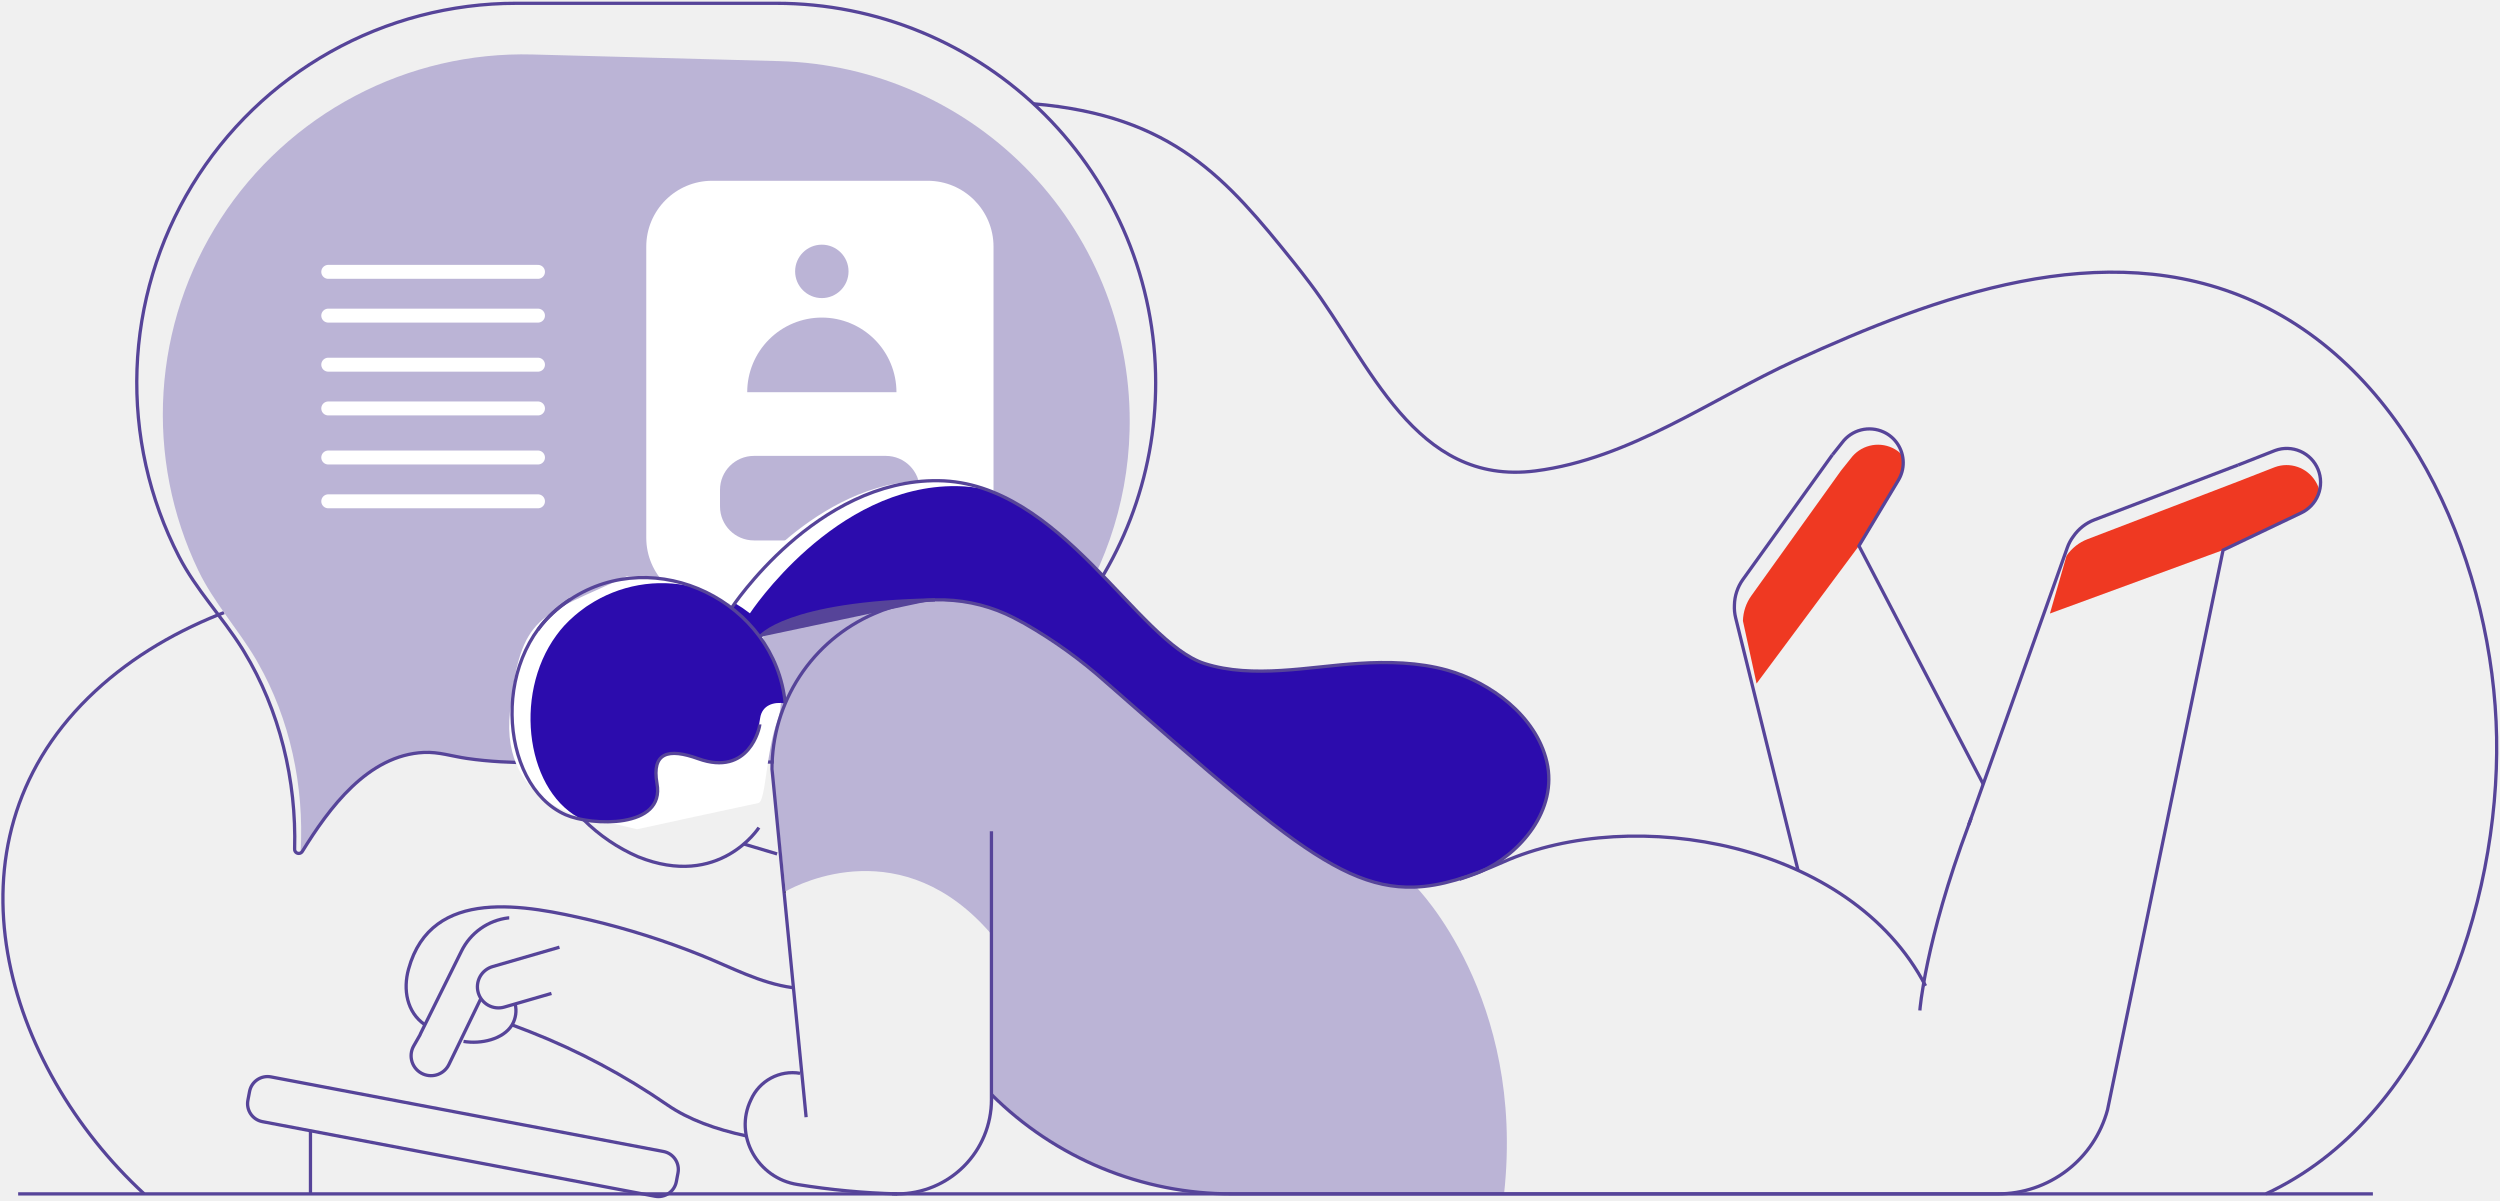
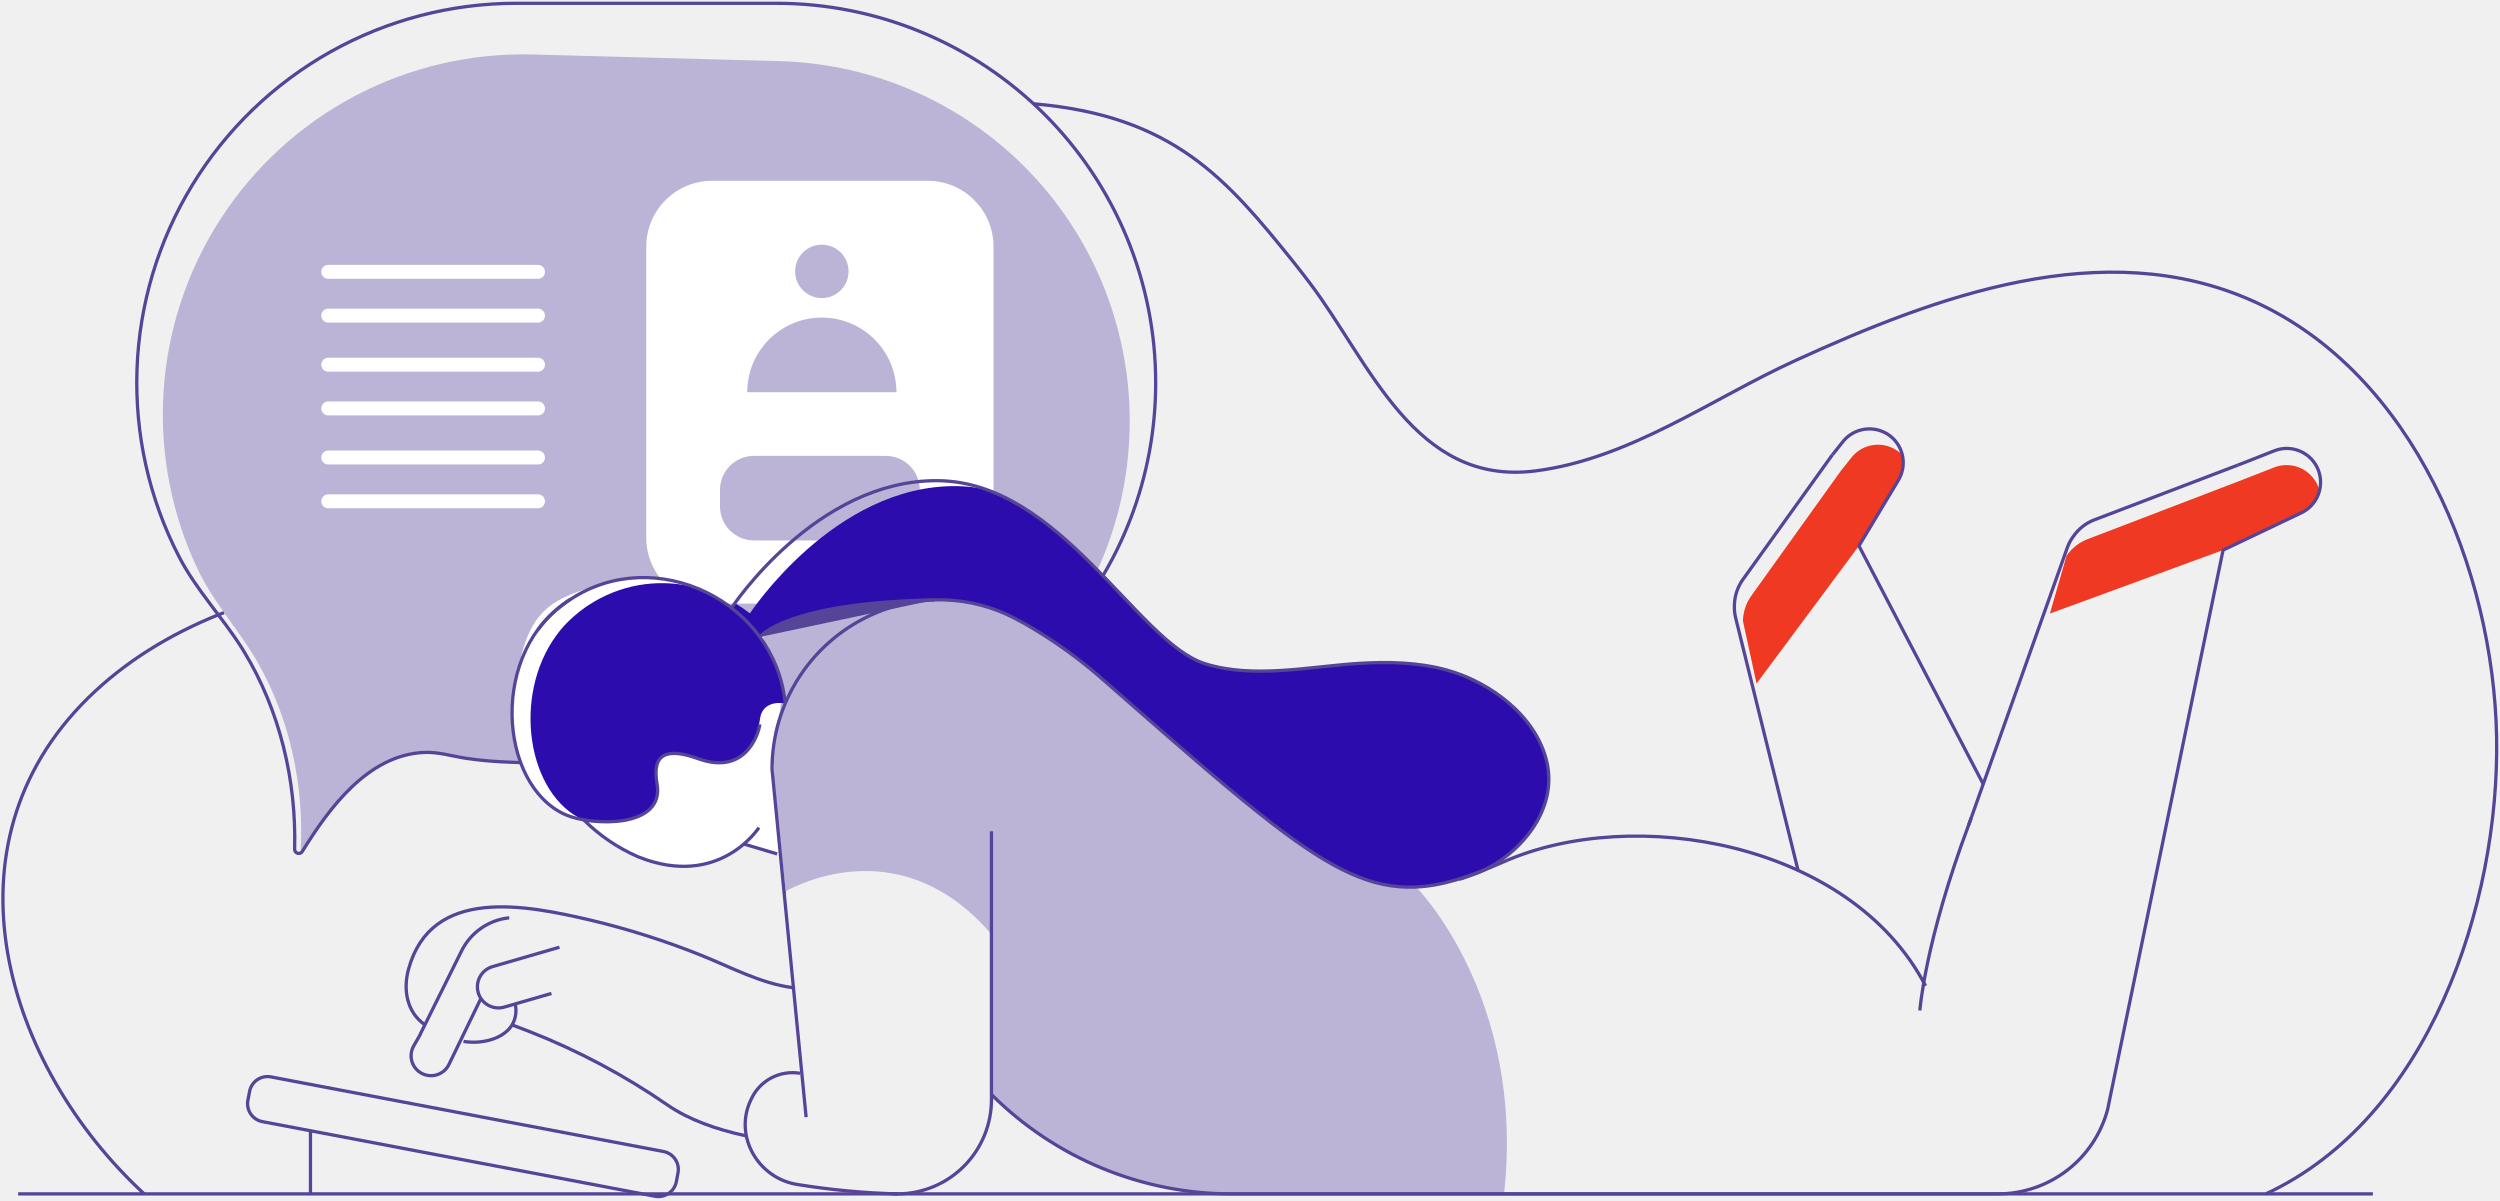
<svg xmlns="http://www.w3.org/2000/svg" width="758" height="364" viewBox="0 0 758 364" fill="none">
  <path d="M43.7 361.979C1.517 323.023 -18.797 256.383 26.73 211.596C37.996 200.523 51.631 192.273 66.216 186.392C66.796 186.182 67.367 185.947 67.946 185.737" stroke="#564499" stroke-miterlimit="10" />
  <path d="M313.382 31.471C355.775 35.083 371.956 54.28 392.245 79.518C393.926 81.61 395.547 83.719 397.143 85.827C415.29 109.763 428.875 147.468 465.564 142.78C494.229 139.108 518.769 120.995 544.452 109.267C586.786 89.944 637.707 70.856 683.217 91.33C731.995 113.266 756.031 173.075 756.972 223.525C757.888 274.244 736.363 339.093 687.006 361.979" stroke="#564499" stroke-miterlimit="10" />
  <path d="M342.493 130.574C341.921 153.174 334.315 175.032 320.734 193.105C320.703 193.134 320.677 193.168 320.658 193.206C319.373 194.592 318.062 195.979 316.726 197.314C306.063 208.019 293.388 216.511 279.432 222.3C265.475 228.088 250.511 231.061 235.402 231.046H235.091C217.65 231.046 200.217 231.105 182.801 231.105C169.056 231.105 155.152 231.945 141.542 229.954C137.165 229.323 133.032 227.937 128.554 228.139C111.482 228.929 99.754 245.084 91.663 258.148C91.557 258.318 91.413 258.462 91.243 258.568C91.183 258.419 91.154 258.258 91.159 258.098C92.235 238.405 87.967 218.04 78.146 200.885C77.969 200.549 77.784 200.23 77.6 199.919C72.13 190.677 64.847 182.738 60.158 173.035C52.045 156.166 48.404 137.494 49.584 118.813C50.763 100.132 56.725 82.068 66.896 66.353C77.067 50.639 91.106 37.803 107.665 29.076C124.225 20.349 142.749 16.025 161.462 16.518L236.317 18.534C265.253 19.315 292.695 31.556 312.606 52.567C332.518 73.578 343.268 101.638 342.493 130.574Z" fill="#BBB4D6" />
  <path d="M350.399 116.022C350.44 144.511 339.863 171.994 320.734 193.105C320.703 193.133 320.676 193.168 320.658 193.205C319.373 194.592 318.062 195.978 316.726 197.314C306.063 208.019 293.388 216.51 279.432 222.299C265.475 228.088 250.511 231.06 235.401 231.045H235.091C217.649 231.045 200.217 231.104 182.801 231.104C169.056 231.104 155.152 231.944 141.542 229.953C137.165 229.323 133.031 227.936 128.553 228.138C111.482 228.928 99.754 245.084 91.663 258.148C91.557 258.317 91.413 258.461 91.243 258.568C91.051 258.688 90.829 258.753 90.602 258.758C90.375 258.763 90.152 258.705 89.955 258.592C89.759 258.479 89.597 258.315 89.486 258.117C89.375 257.918 89.32 257.694 89.328 257.467C89.907 236.674 84.825 215.368 73.987 197.557C73.802 197.221 73.592 196.877 73.382 196.566C67.358 187.005 59.478 178.839 54.269 168.758C45.223 151.224 40.84 131.658 41.54 111.942C42.24 92.225 48 73.019 58.266 56.171C68.532 39.323 82.959 25.399 100.16 15.738C117.361 6.075 136.758 1 156.488 1H235.401C250.504 1.001 265.46 3.977 279.413 9.758C293.366 15.539 306.045 24.012 316.723 34.693C327.402 45.374 335.872 58.053 341.65 72.008C347.428 85.963 350.401 100.919 350.399 116.022Z" stroke="#564499" stroke-miterlimit="10" />
  <path d="M281.256 54.81H215.928C204.894 54.81 195.949 63.755 195.949 74.789V163.036C195.949 174.071 204.894 183.015 215.928 183.015H281.256C292.29 183.015 301.235 174.071 301.235 163.036V74.789C301.235 63.755 292.29 54.81 281.256 54.81Z" fill="white" />
  <path d="M249.179 90.381C253.652 90.381 257.278 86.755 257.278 82.282C257.278 77.809 253.652 74.183 249.179 74.183C244.707 74.183 241.081 77.809 241.081 82.282C241.081 86.755 244.707 90.381 249.179 90.381Z" fill="#BBB4D6" />
  <path d="M226.555 118.914C226.555 112.913 228.938 107.159 233.182 102.916C237.424 98.673 243.179 96.289 249.179 96.289C255.18 96.289 260.935 98.673 265.177 102.916C269.421 107.159 271.804 112.913 271.804 118.914H226.555Z" fill="#BBB4D6" />
  <path d="M268.579 138.227H228.597C222.913 138.227 218.305 142.834 218.305 148.519V153.568C218.305 159.251 222.913 163.86 228.597 163.86H268.579C274.263 163.86 278.87 159.251 278.87 153.568V148.519C278.87 142.834 274.263 138.227 268.579 138.227Z" fill="#BBB4D6" />
  <path d="M163.117 95.698H99.527" stroke="white" stroke-width="4.23" stroke-linecap="round" stroke-linejoin="round" />
  <path d="M163.117 110.572H99.527" stroke="white" stroke-width="4.23" stroke-linecap="round" stroke-linejoin="round" />
  <path d="M163.117 123.842H99.527" stroke="white" stroke-width="4.23" stroke-linecap="round" stroke-linejoin="round" />
  <path d="M163.117 138.716H99.527" stroke="white" stroke-width="4.23" stroke-linecap="round" stroke-linejoin="round" />
  <path d="M163.117 82.427H99.527" stroke="white" stroke-width="4.23" stroke-linecap="round" stroke-linejoin="round" />
  <path d="M163.117 151.997H99.527" stroke="white" stroke-width="4.23" stroke-linecap="round" stroke-linejoin="round" />
-   <path d="M180.886 248.503C180.886 248.503 151.439 245.655 154.623 215.738C157.807 185.821 163.596 187.173 190.043 174.731C190.043 174.731 211.643 174.63 217.667 181.107C223.69 187.585 227.185 174.756 227.185 174.756C227.185 174.756 255.33 139.353 290.464 146.796C325.598 154.24 263.042 182.418 263.042 182.418C263.042 182.418 222.674 182.973 233.117 197.952C233.117 197.952 239.191 209.218 235.696 218.603C232.201 227.987 232.243 243.042 229.933 243.479C227.622 243.916 193.152 251.427 193.152 251.427L180.886 248.503Z" fill="white" />
+   <path d="M155.334 215.55C155.335 245.647 177.233 248.553 177.233 248.553C177.233 248.553 189.686 263.497 210.235 262.459C217.624 261.795 223.761 257.755 225.906 255.817L236.803 258.723C236.803 258.723 232.201 227.987 235.696 218.603C239.191 209.218 233.117 197.952 233.117 197.952C222.674 182.973 263.042 182.418 263.042 182.418C263.042 182.418 330.47 160.206 295.336 152.762C260.201 145.319 240.781 173.822 232.444 183.793C224.108 193.764 217.292 181.51 217.292 181.51C217.292 181.51 204.423 171.132 184.29 176.632C164.156 182.133 158.519 185.633 155.334 215.55Z" fill="white" />
  <path d="M456.029 361.99H374.234C360.687 362.01 347.27 359.359 334.747 354.19C322.226 349.02 310.847 341.433 301.26 331.862C301.253 333.859 301.041 335.849 300.63 337.802V283.311C273.745 251.915 242.425 267.886 238.216 270.247C236.351 252.411 234.705 238.322 234.705 238.322C234.705 238.322 230.176 200.063 265.63 186.058C265.915 185.932 266.201 185.822 266.47 185.721C283.063 179.463 298.093 182.554 310.636 188.704C310.846 188.83 311.056 188.914 311.266 189.04C324.515 195.694 334.907 205.7 341.326 211.539C342.006 212.135 342.636 212.715 343.233 213.219C349.836 218.982 367.059 236.003 386.407 249.723L386.726 249.958C400.941 259.981 416.282 268.231 429.38 268.937C429.405 268.987 462.573 302.349 456.029 361.99Z" fill="#BBB4D6" />
  <path d="M449.324 264.062C441.704 267.078 435.159 268.775 428.8 268.985C425.472 269.094 422.145 268.767 418.903 268.011C409.367 265.919 399.37 260.155 386.138 249.973L385.827 249.738C374.41 240.992 360.623 228.97 342.644 213.234C342.048 212.713 341.418 212.134 340.737 211.554C338.981 210.033 337.175 208.462 335.343 206.841C327.766 200.053 319.493 194.086 310.66 189.038C310.45 188.912 310.24 188.828 310.03 188.702C309.19 188.207 308.308 187.761 307.443 187.316C305.497 186.313 303.485 185.445 301.419 184.72C296.358 182.91 291.032 181.948 285.658 181.872L282.356 181.956C239.787 183.208 230.411 193.105 230.411 193.105C234.742 199.012 237.4 205.978 238.106 213.268C234.595 212.696 231.091 213.789 230.486 217.67C229.756 222.434 228.655 226.802 224.228 229.608C221.528 231.186 218.337 231.698 215.28 231.045C215.28 231.045 215.221 231.045 215.196 231.045C214.306 230.784 213.44 230.574 212.676 230.415C212.335 230.335 212.002 230.231 211.676 230.104C202.754 226.853 197.545 228.113 199.242 237.665C201.233 248.898 186.573 250.368 176.911 248.637C159.865 240.967 155.202 211.041 168.712 192.609C169.056 192.138 169.443 191.643 169.837 191.139C170.232 190.635 170.678 190.172 171.072 189.702C172.081 188.607 173.155 187.575 174.29 186.61C174.685 186.274 175.08 185.93 175.491 185.619C175.903 185.308 176.491 184.854 176.987 184.493C177.469 184.109 177.977 183.759 178.508 183.443C183.079 180.436 188.215 178.39 193.602 177.431C198.99 176.472 204.516 176.619 209.844 177.865C214.142 179.392 218.178 181.574 221.808 184.334C221.808 184.334 222.144 183.813 222.824 182.872C224.405 183.807 225.925 184.839 227.378 185.963C227.378 185.963 252.96 146.948 290.06 147.393C293.049 147.419 296.028 147.771 298.94 148.443C327.875 158.676 347.508 195.541 365.21 201.195C366.552 201.623 367.914 201.981 369.293 202.27C382.987 205.202 398.303 202.01 411.896 201.145C420.852 200.573 430.043 200.783 438.705 203.186C439.78 203.48 440.881 203.841 441.956 204.236H442.007C454.104 208.58 466.017 218.216 468.975 231.02C472.293 245.209 461.498 258.484 449.324 264.062Z" fill="#2C0CAD" />
  <path d="M703.254 148.713C702.887 150.205 702.187 151.595 701.206 152.778C700.226 153.961 698.99 154.906 697.591 155.543L674.026 166.776L621.534 186.023L626.575 168.506C628.14 166.212 630.372 164.453 632.968 163.466L678.562 145.999L689.761 141.631C691.986 140.821 694.421 140.802 696.658 141.58C698.894 142.357 700.794 143.883 702.036 145.898C702.584 146.769 702.995 147.718 703.254 148.713Z" fill="#EF3922" />
  <path d="M678.588 141L689.804 136.589C692.296 135.676 695.045 135.763 697.474 136.833C699.904 137.903 701.823 139.872 702.832 142.328C703.841 144.783 703.859 147.533 702.884 150.002C701.908 152.471 700.015 154.465 697.6 155.567L674.034 166.792L639.001 336.498C637.032 343.812 632.707 350.272 626.695 354.88C620.684 359.489 613.322 361.986 605.748 361.988H373.603C360.057 362.008 346.639 359.357 334.118 354.188C321.597 349.019 310.217 341.432 300.629 331.861" stroke="#564499" stroke-miterlimit="10" />
  <path d="M597.649 248.068L596.919 250.084C583.619 285.613 582.099 306.373 582.099 306.373" stroke="#564499" stroke-miterlimit="10" />
  <path d="M244.416 338.734L234.074 233.222C234.067 223.205 236.99 213.404 242.486 205.029C247.981 196.654 255.808 190.07 264.999 186.09C271.717 183.109 279.019 181.675 286.365 181.892C293.711 182.111 300.914 183.976 307.443 187.35C308.283 187.796 309.165 188.241 310.031 188.737C310.241 188.871 310.451 188.947 310.661 189.073C319.486 194.115 327.755 200.077 335.327 206.858C337.158 208.48 338.965 210.051 340.721 211.571C341.401 212.168 342.031 212.748 342.628 213.252C360.59 228.987 374.393 240.976 385.81 249.755L386.121 249.991C403.974 263.71 415.921 269.389 428.775 268.969C436.89 268.709 445.351 265.987 455.869 261.324C495.145 243.883 561.154 255.275 583.829 298.92" stroke="#564499" stroke-miterlimit="10" />
  <path d="M270.444 361.937C270.998 361.937 271.519 361.988 272.04 361.988C279.616 361.988 286.882 358.978 292.239 353.622C297.595 348.264 300.605 340.999 300.605 333.423V252.048" stroke="#564499" stroke-miterlimit="10" />
  <path d="M238.082 213.268C235.015 182.292 198.654 164.75 172.938 181.746C172.518 181.981 172.098 182.267 171.711 182.586L171.392 182.821C170.896 183.191 170.401 183.561 169.905 183.947C168.325 185.194 166.844 186.562 165.477 188.039C165.057 188.509 164.637 189.005 164.242 189.475C163.848 189.946 163.461 190.475 163.117 190.945" stroke="#564499" stroke-miterlimit="10" />
  <path d="M176.97 248.563C181.718 253.297 187.312 257.099 193.462 259.771C218.128 269.718 230.1 250.924 230.1 250.924" stroke="#564499" stroke-miterlimit="10" />
  <path d="M442.494 266.608C443.25 266.339 444.015 266.078 444.745 265.843L444.981 265.768C445.178 265.709 445.371 265.638 445.56 265.558C446.207 265.348 446.837 265.112 447.493 264.852L448.728 264.356C461.136 258.921 472.352 245.453 469.008 231.011C465.766 217.065 451.912 206.866 438.764 203.186C430.102 200.783 420.911 200.573 411.955 201.145C396.976 202.086 379.929 205.883 365.244 201.195C344.745 194.65 321.624 146.217 284.524 145.746C247.424 145.276 221.808 184.325 221.808 184.325" stroke="#564499" stroke-miterlimit="10" />
  <path d="M230.403 193.121C230.403 193.121 238.082 182.721 283.474 181.88L230.403 193.121Z" fill="#564499" />
  <path d="M230.403 193.121C230.403 193.121 238.082 182.721 283.474 181.88" stroke="#564499" stroke-miterlimit="10" />
  <path d="M596.919 250.083L619.434 186.796L621.19 181.848L626.819 166.011C627.249 164.806 627.858 163.673 628.626 162.651C630.194 160.359 632.425 158.6 635.019 157.61L678.588 140.984" stroke="#564499" stroke-miterlimit="10" />
  <path d="M575.503 145.747L563.616 165.515L532.589 207.253L528.456 188.266C528.52 185.509 529.416 182.835 531.027 180.596L558.205 142.681L561.137 139.018C562.542 137.107 564.565 135.742 566.862 135.154C569.16 134.566 571.589 134.791 573.739 135.792C574.887 136.32 575.92 137.068 576.78 137.993C577.088 139.306 577.133 140.667 576.914 141.997C576.695 143.328 576.216 144.602 575.503 145.747Z" fill="#EF3922" />
  <path d="M601.321 237.764L563.632 165.513L575.503 145.736C576.547 144.063 577.086 142.124 577.058 140.151C577.029 138.179 576.434 136.256 575.344 134.613C574.309 133.04 572.854 131.788 571.143 131C568.996 130.003 566.57 129.776 564.275 130.358C561.98 130.939 559.955 132.293 558.541 134.193L555.601 137.889" stroke="#564499" stroke-miterlimit="10" />
  <path d="M555.576 137.892L528.397 175.773C526.802 178.03 525.924 180.714 525.877 183.477C525.813 184.763 525.934 186.05 526.238 187.3L530.271 203.607L531.531 208.715L545.175 263.912" stroke="#564499" stroke-miterlimit="10" />
  <path d="M172.929 181.73C148.196 197.071 151.027 238.019 171.476 247.025C179.289 250.47 201.721 251.31 199.2 237.582C197.52 228.063 202.72 226.803 211.651 230.021C227.101 235.616 230.369 220.662 230.369 219.628" stroke="#564499" stroke-miterlimit="10" />
  <path d="M225.514 255.904L235.62 258.912" stroke="#564499" stroke-miterlimit="10" />
  <path d="M145.793 302.775L136.115 322.745C135.439 324.137 134.253 325.217 132.804 325.761C131.355 326.306 129.753 326.272 128.327 325.669C127.541 325.336 126.833 324.841 126.253 324.215C125.672 323.589 125.231 322.846 124.959 322.037C124.687 321.228 124.589 320.37 124.672 319.52C124.756 318.671 125.02 317.848 125.445 317.108L127.327 313.823C127.387 313.653 127.457 313.488 127.537 313.327L128.839 310.698L139.912 288.384C141.253 285.648 143.259 283.292 145.745 281.531C148.23 279.77 151.119 278.659 154.144 278.302H154.396" stroke="#564499" stroke-miterlimit="10" />
  <path d="M167.199 301.211L152.917 305.344C152.111 305.579 151.267 305.651 150.433 305.559C149.599 305.466 148.791 305.21 148.056 304.805C147.321 304.4 146.673 303.854 146.149 303.199C145.626 302.543 145.236 301.791 145.003 300.984C144.769 300.179 144.696 299.334 144.789 298.5C144.881 297.666 145.137 296.858 145.542 296.123C145.947 295.388 146.493 294.74 147.149 294.216C147.805 293.693 148.557 293.303 149.363 293.07L169.627 287.189" stroke="#564499" stroke-miterlimit="10" />
  <path d="M156.186 304.379C156.724 306.548 156.388 308.84 155.253 310.764C152.582 315.141 145.819 316.645 140.534 315.755" stroke="#564499" stroke-miterlimit="10" />
  <path d="M128.823 310.698C123.295 306.926 122.169 299.961 123.874 293.836C130.814 268.49 159.773 274.513 178.987 278.966C190.438 281.686 201.671 285.256 212.592 289.644C221.632 293.257 230.479 298.104 240.216 299.44" stroke="#564499" stroke-miterlimit="10" />
  <path d="M155.262 310.772C155.262 310.772 157.253 311.477 160.655 312.813C175.375 318.597 189.379 326.056 202.393 335.043C208.787 339.445 217.028 342.428 226.303 344.419" stroke="#564499" stroke-miterlimit="10" />
  <path d="M242.576 325.426C239.557 324.913 236.451 325.422 233.755 326.874C231.057 328.326 228.922 330.637 227.689 333.441C222.371 344.363 229.798 357.292 241.811 359.141C251.818 360.766 261.923 361.718 272.056 361.989" stroke="#564499" stroke-miterlimit="10" />
  <path d="M238.241 270.632L237.771 270.531C237.771 270.531 237.922 270.43 238.241 270.245C238.216 270.371 238.241 270.531 238.241 270.632Z" fill="#2E2E2E" />
  <path d="M201.16 349.132L82.152 326.516C79.143 325.945 76.241 327.92 75.669 330.928L75.161 333.602C74.59 336.611 76.565 339.514 79.573 340.085L198.582 362.701C201.591 363.273 204.493 361.297 205.065 358.289L205.573 355.615C206.145 352.606 204.169 349.704 201.16 349.132Z" stroke="#564499" stroke-miterlimit="10" />
  <path d="M94.133 342.858V361.988" stroke="#564499" stroke-miterlimit="10" />
  <path d="M5.5 361.987H719.461" stroke="#564499" stroke-miterlimit="10" />
</svg>
